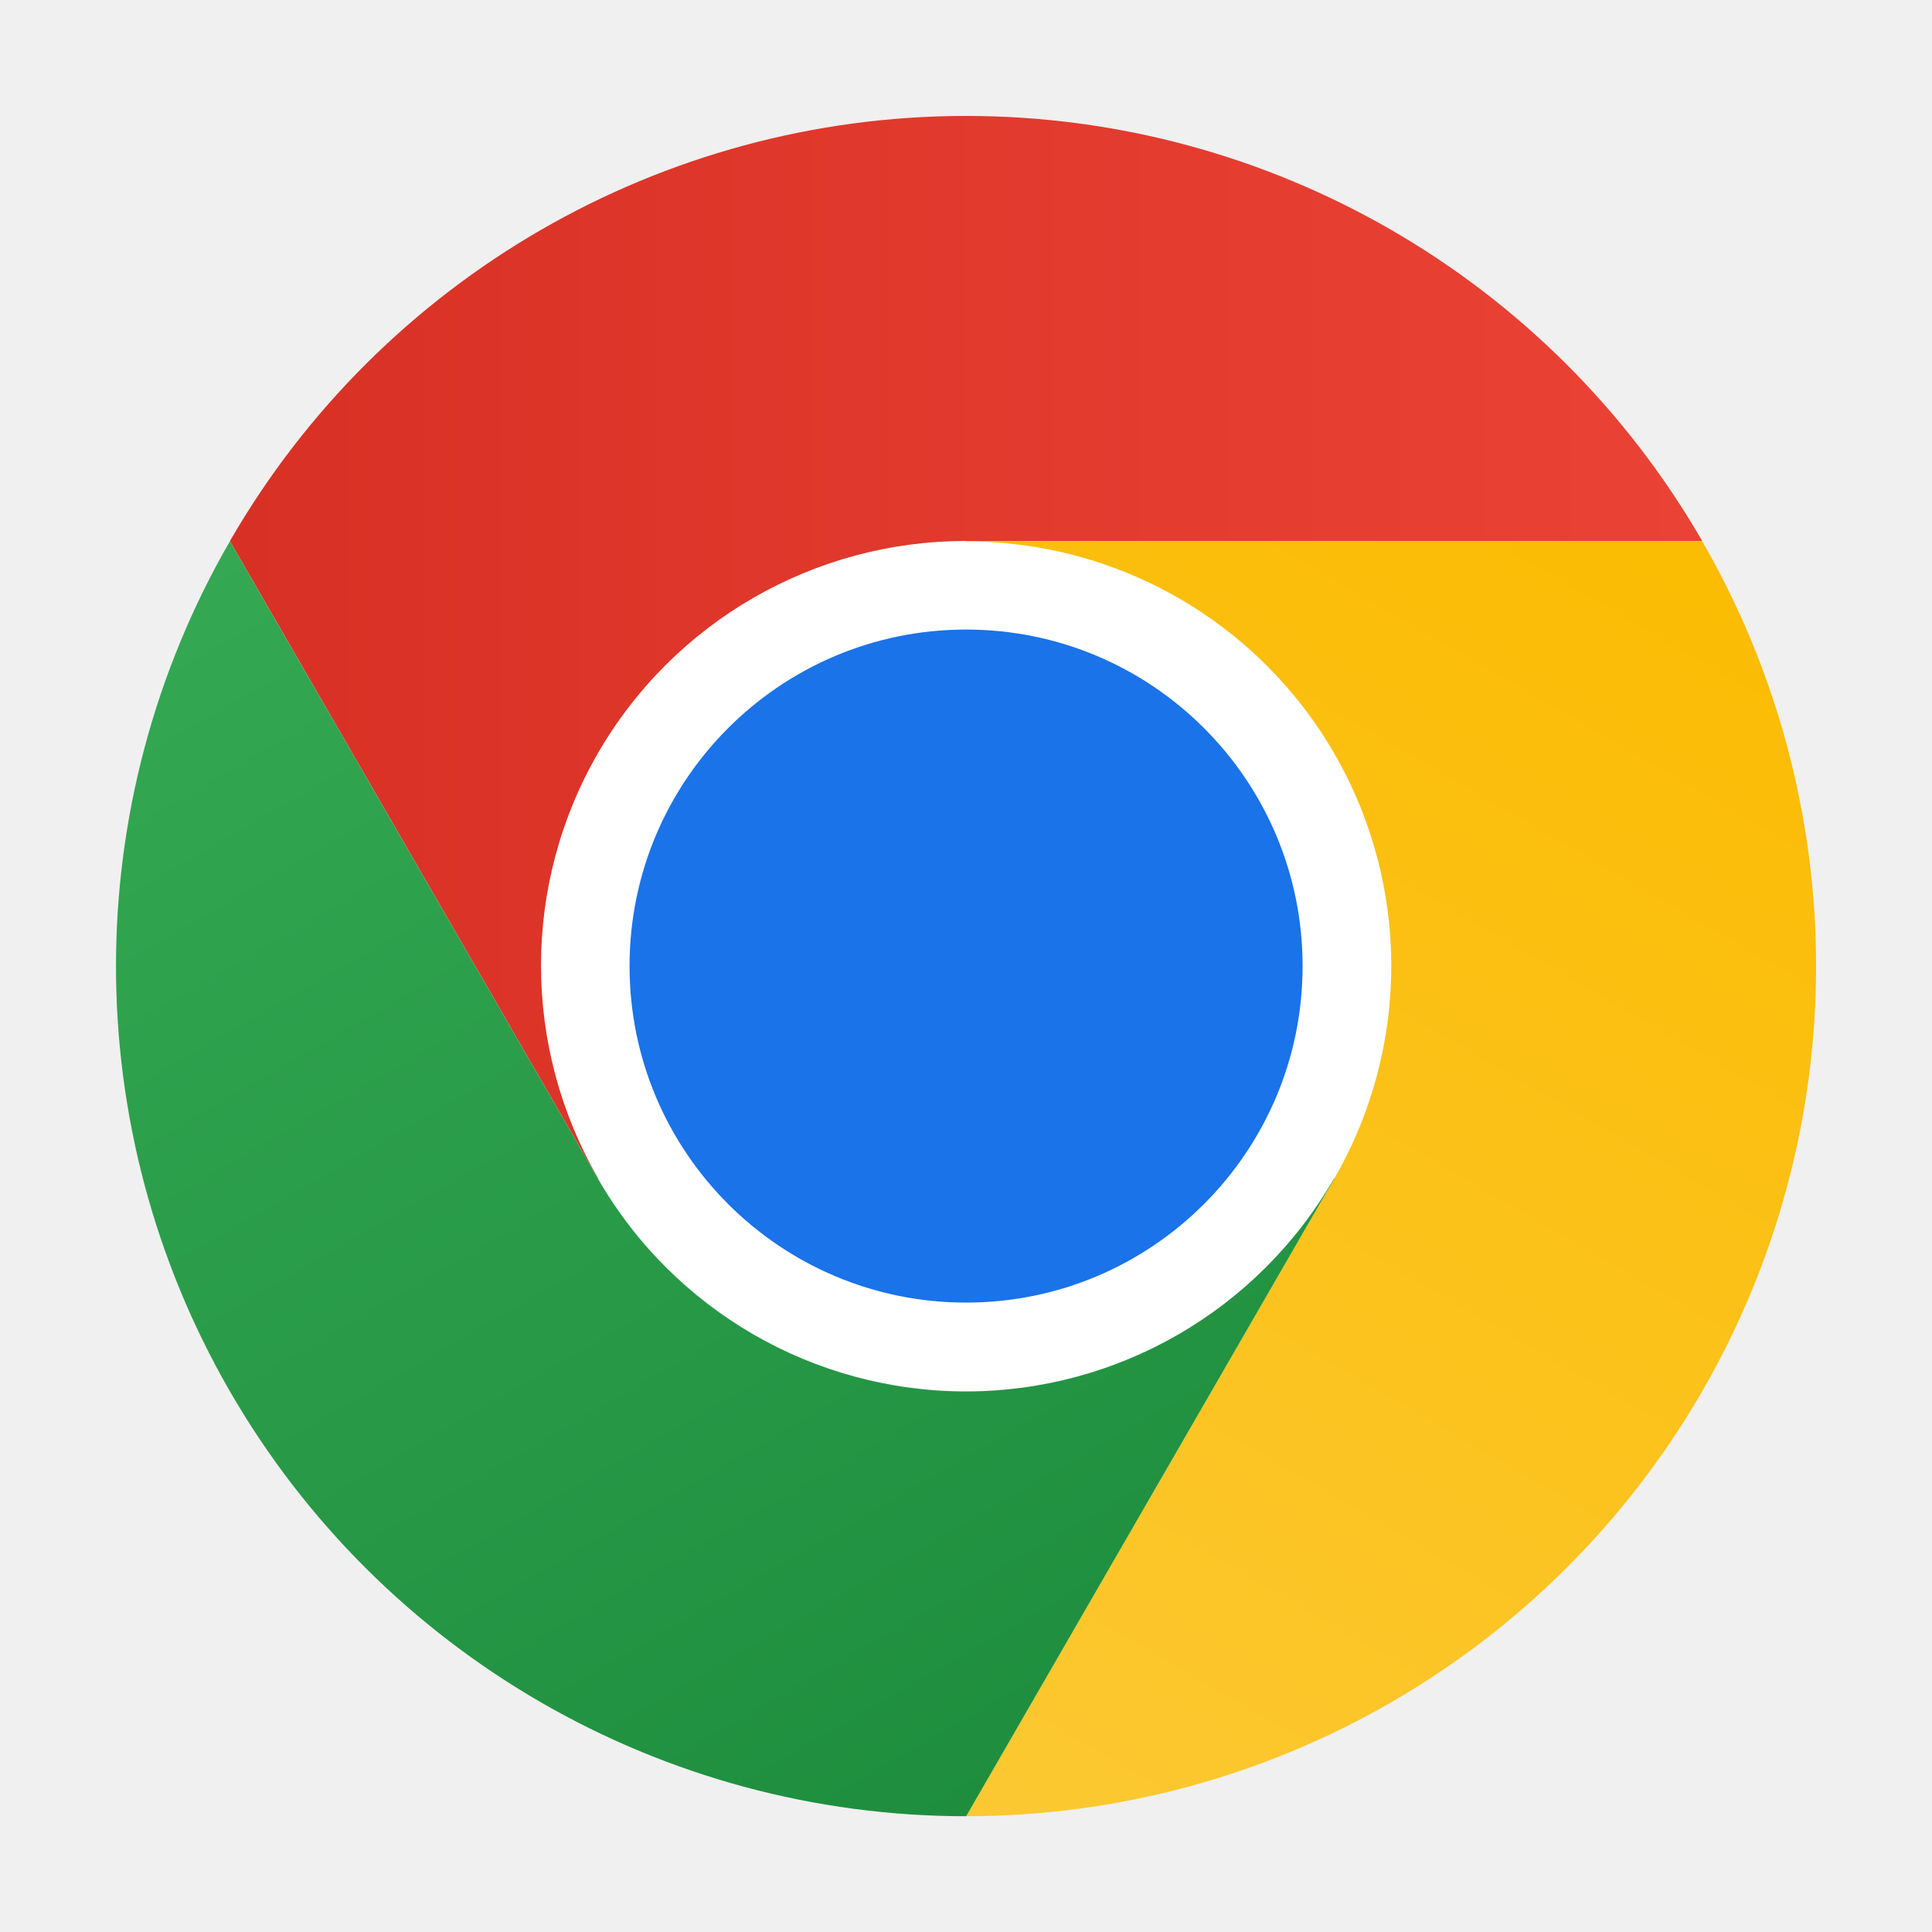
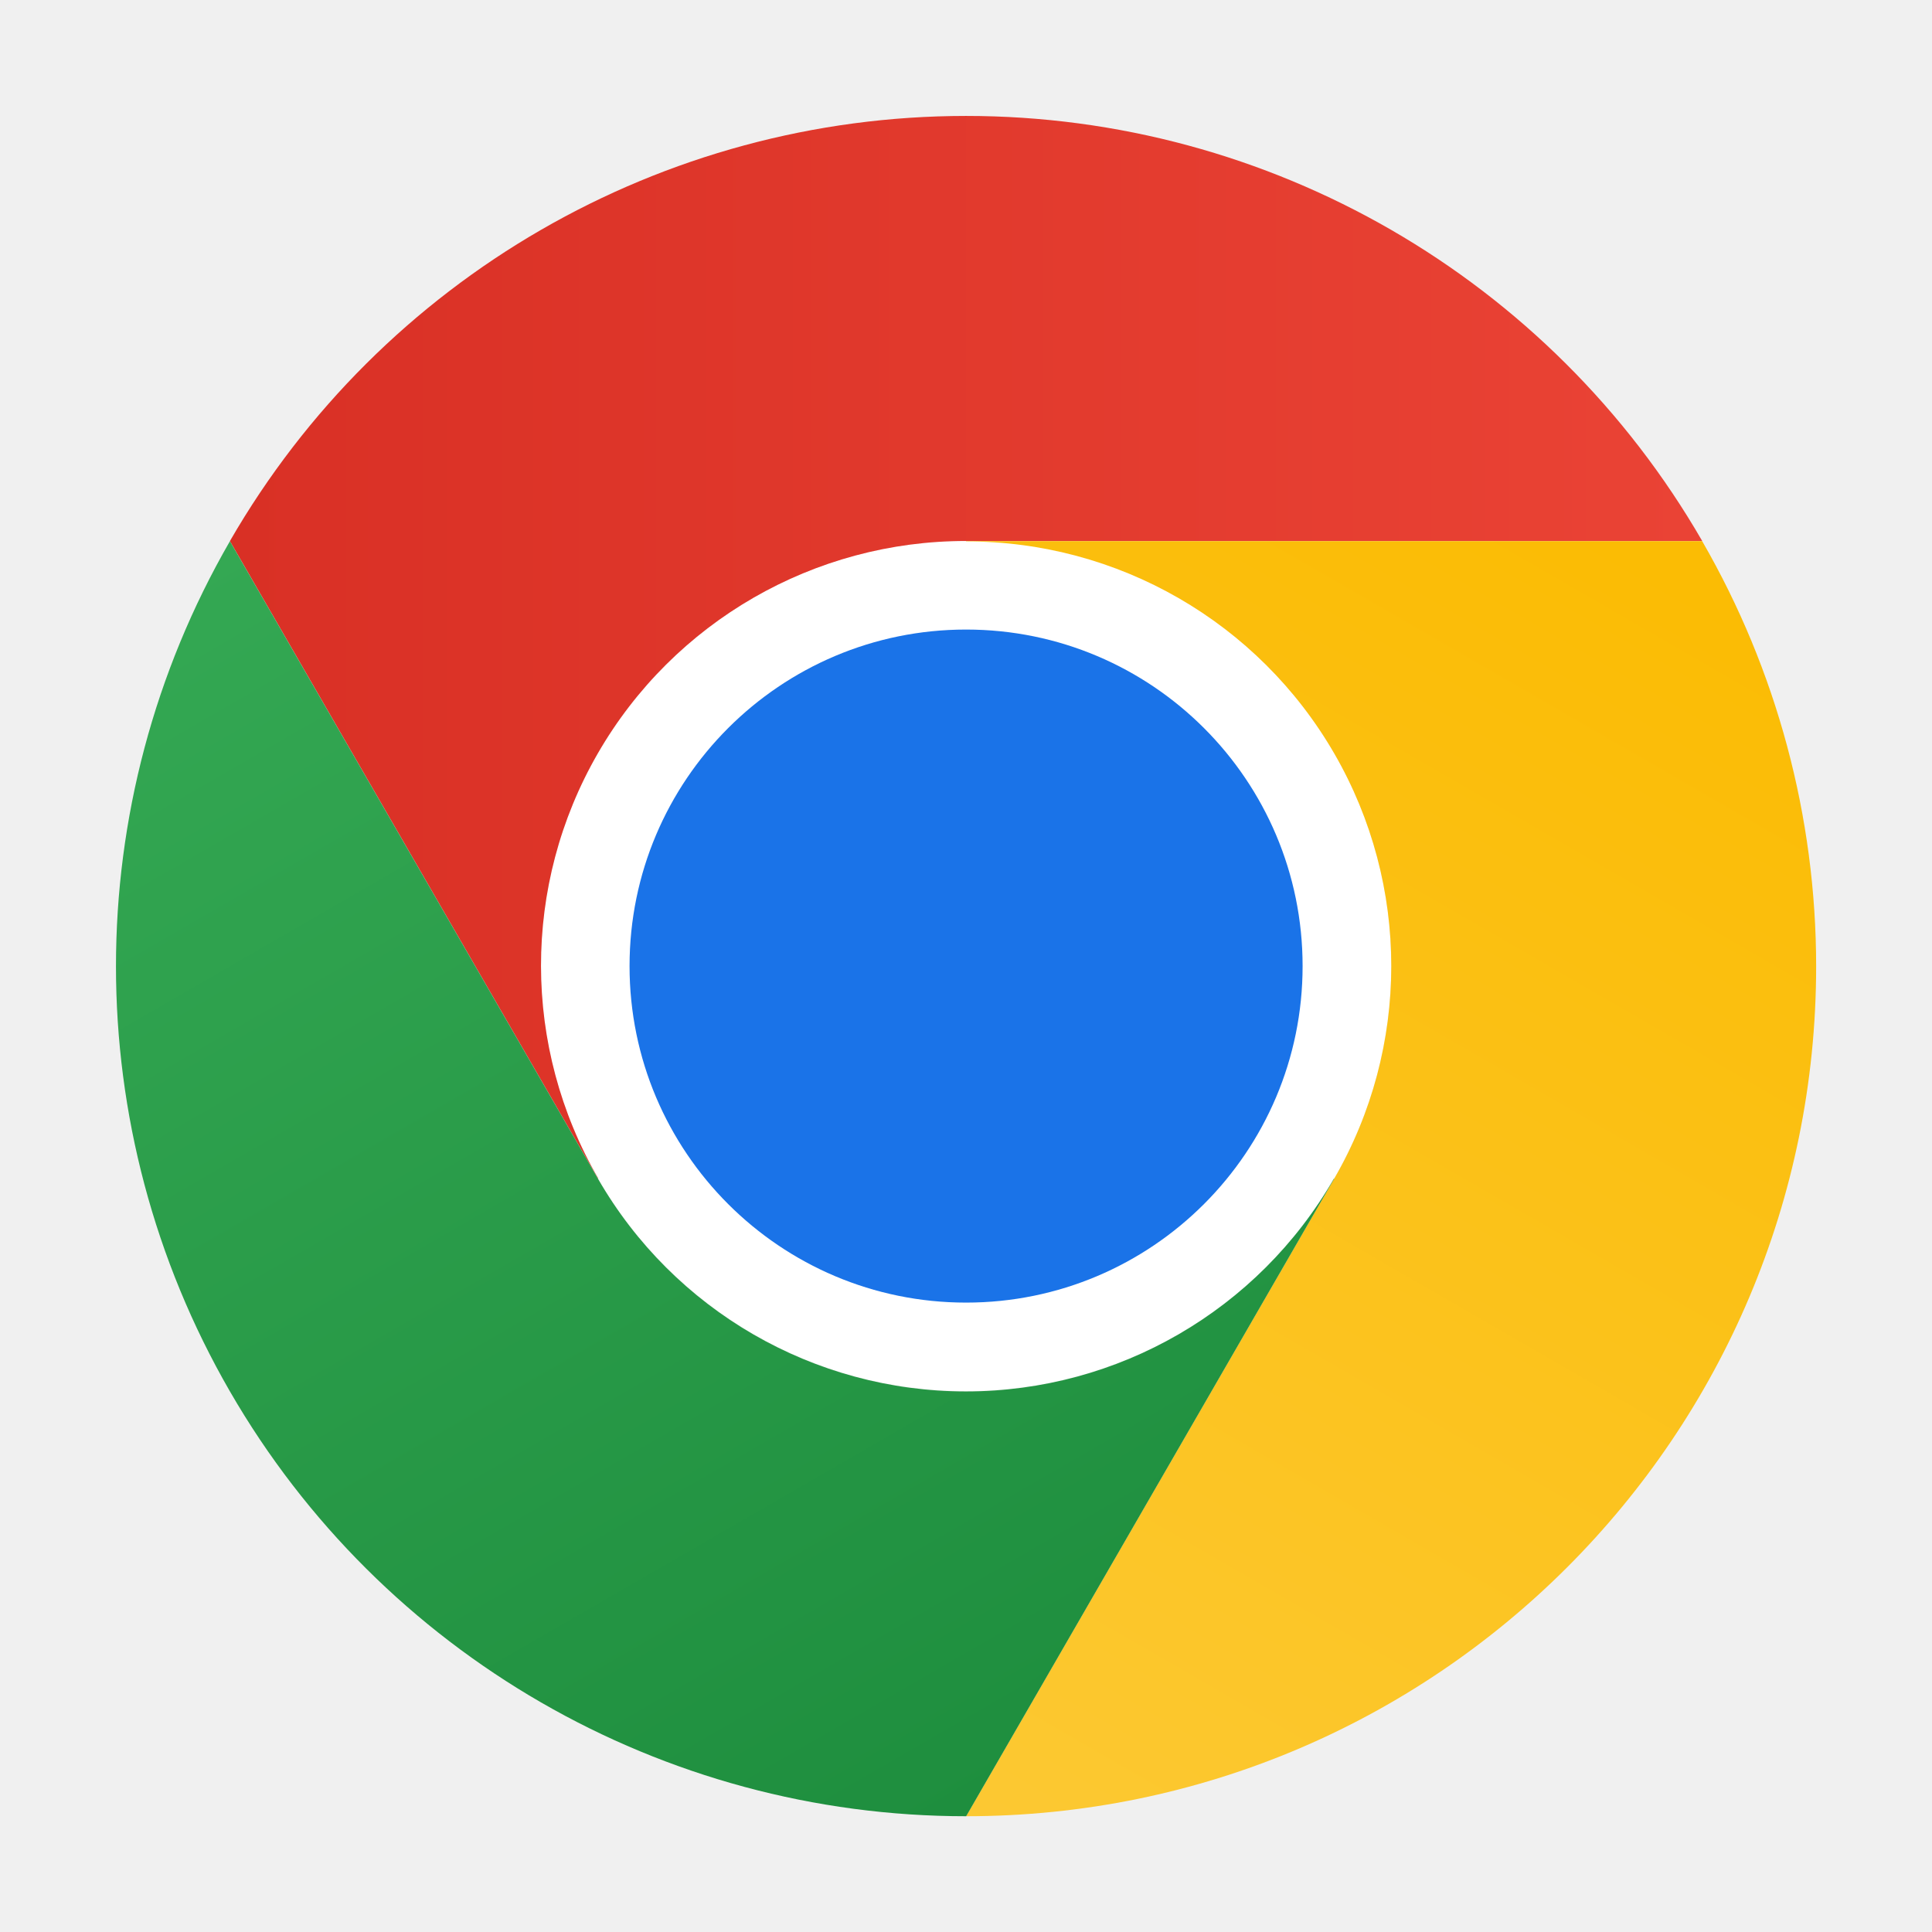
<svg xmlns="http://www.w3.org/2000/svg" fill="none" viewBox="0 0 512 512">
  <g transform="translate(30.72 30.72) scale(4.506)">
    <g clip-path="url(#a)">
      <g clip-path="url(#b)">
        <path fill="#fff" d="M50 74.989c13.807 0 25-11.193 25-25s-11.193-25-25-25-25 11.193-25 25 11.193 25 25 25" />
        <path fill="url(#c)" d="M50 25h43.294a49.988 49.988 0 0 0-86.591.006L28.35 62.5l.02-.005A24.968 24.968 0 0 1 50 25" />
        <path fill="#1a73e8" d="M50 69.792c10.93 0 19.792-8.861 19.792-19.792 0-10.93-8.861-19.792-19.792-19.792-10.93 0-19.792 8.861-19.792 19.792 0 10.93 8.861 19.792 19.792 19.792" />
-         <path fill="url(#d)" d="M71.649 62.506 50 100a49.99 49.99 0 0 0 43.29-74.993H49.999l-.006.019a24.97 24.97 0 0 1 21.657 37.48" />
-         <path fill="url(#e)" d="M28.351 62.507 6.704 25.013A49.988 49.988 0 0 0 50.005 100l21.647-37.494-.014-.014a24.969 24.969 0 0 1-43.287.015" />
+         <path fill="url(#d)" d="M71.649 62.506 50 100a49.99 49.99 0 0 0 49.995-49.996 50 50 0 0 0-6.704-24.997H49.998l-.005.019a24.97 24.97 0 0 1 21.655 37.48" />
+         <path fill="url(#e)" d="M28.351 62.507 6.704 25.013A49.987 49.987 0 0 0 50.005 100l21.647-37.494-.014-.014a24.97 24.97 0 0 1-43.287.015" />
      </g>
    </g>
    <defs>
      <linearGradient id="c" x1="6.703" x2="93.294" y1="31.25" y2="31.25" gradientUnits="userSpaceOnUse">
        <stop stop-color="#d93025" />
        <stop offset="1" stop-color="#ea4335" />
      </linearGradient>
      <linearGradient id="d" x1="43.171" x2="86.466" y1="99.332" y2="24.341" gradientUnits="userSpaceOnUse">
        <stop stop-color="#fcc934" />
        <stop offset="1" stop-color="#fbbc04" />
      </linearGradient>
      <linearGradient id="e" x1="55.413" x2="12.117" y1="96.878" y2="21.887" gradientUnits="userSpaceOnUse">
        <stop stop-color="#1e8e3e" />
        <stop offset="1" stop-color="#34a853" />
      </linearGradient>
      <clipPath id="a">
        <path fill="#fff" d="M0 0h100v100H0z" />
      </clipPath>
      <clipPath id="b">
        <path fill="#fff" d="M0 0h100v100H0z" />
      </clipPath>
    </defs>
  </g>
</svg>
